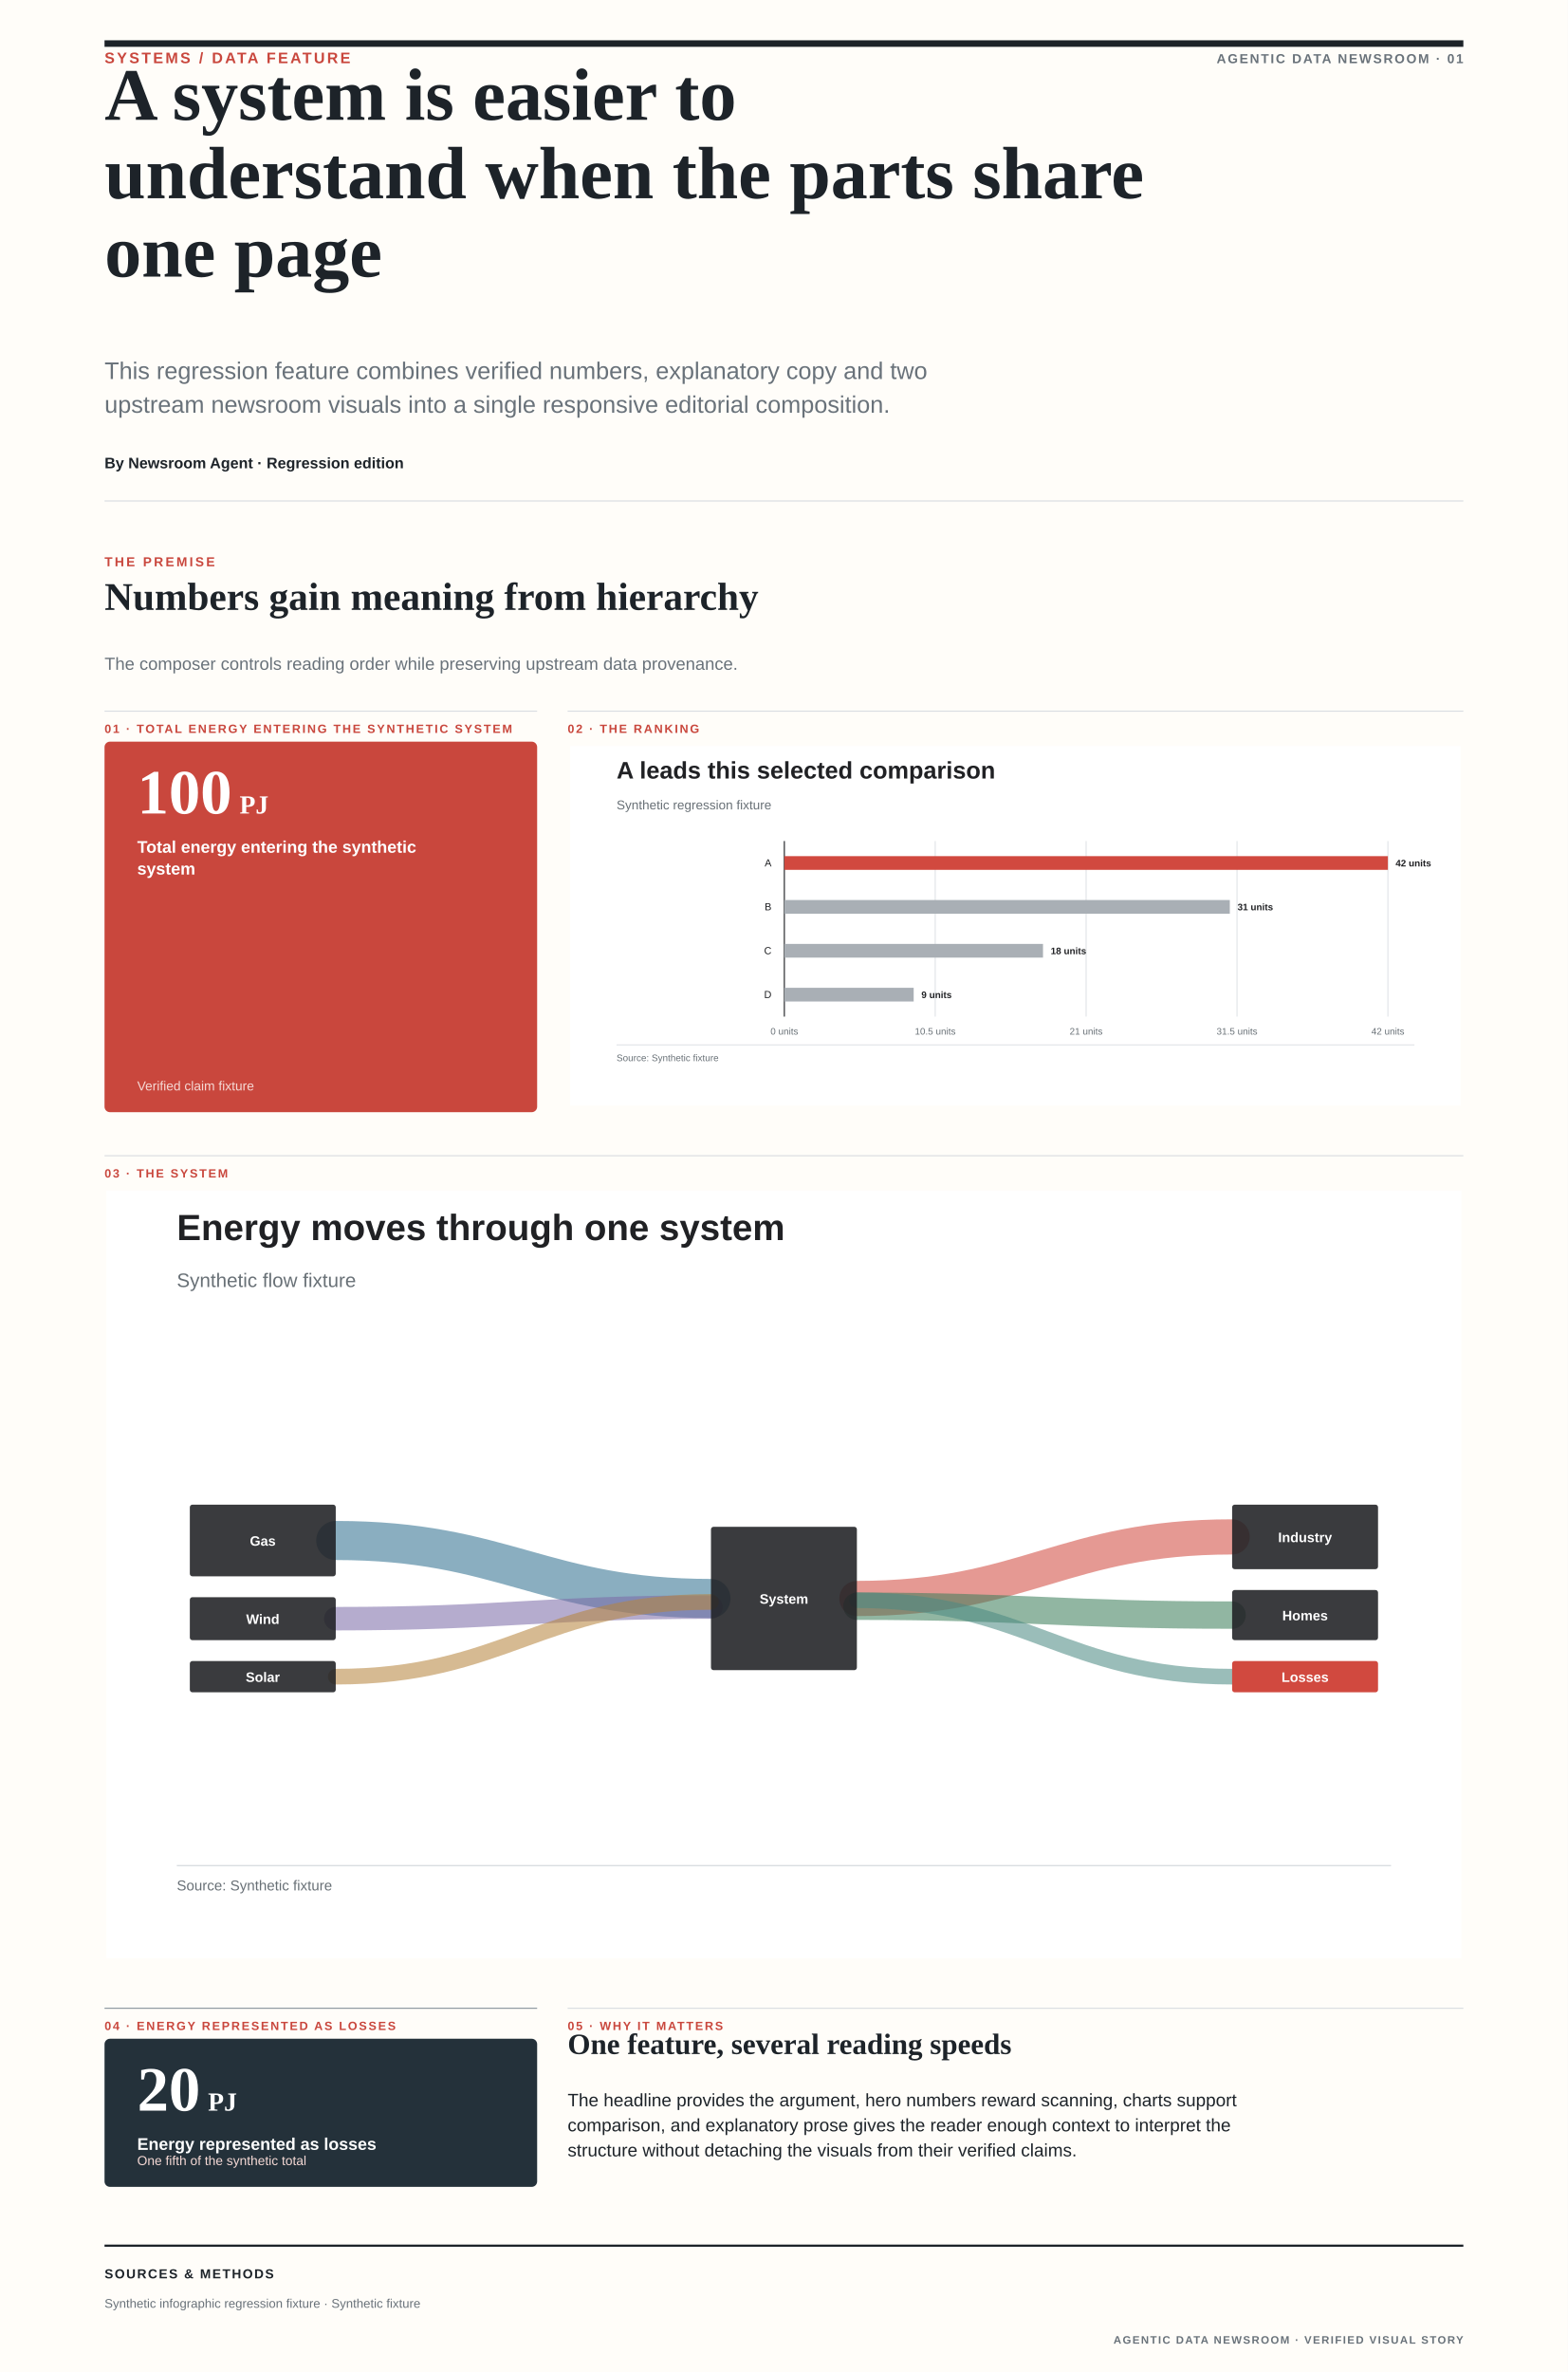
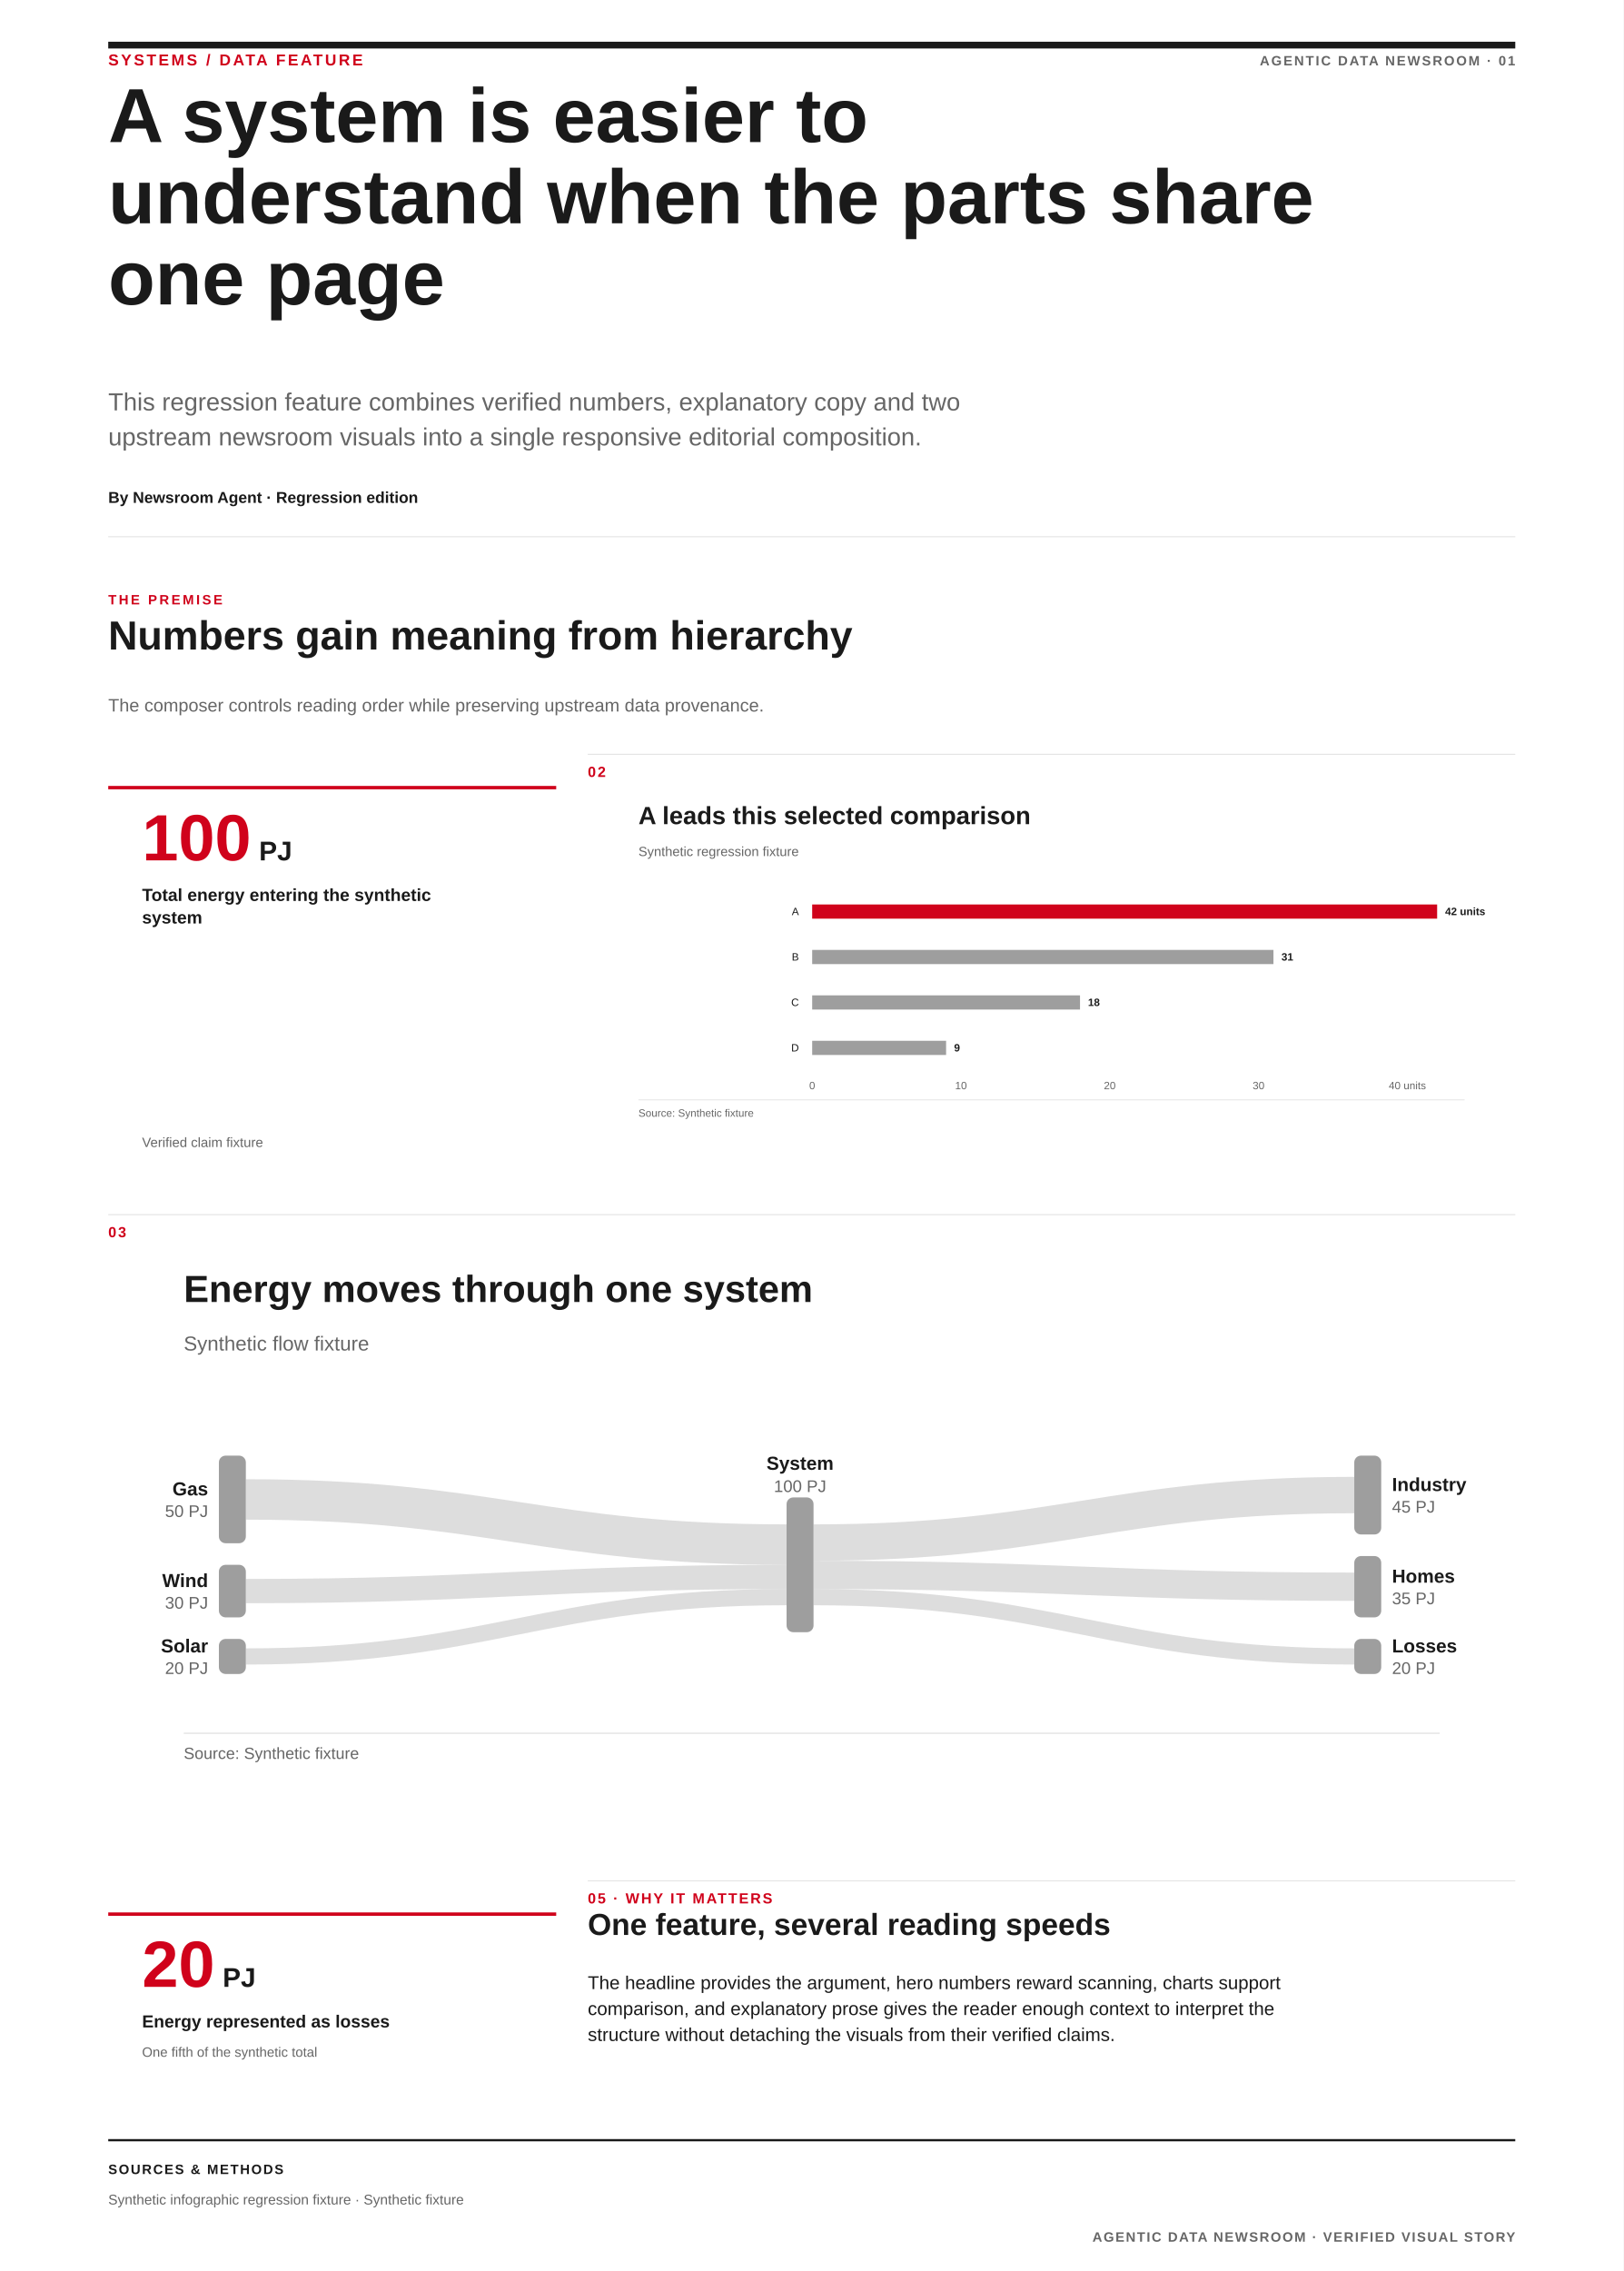
- <svg xmlns="http://www.w3.org/2000/svg" viewBox="0 0 1440 2178.031" role="img" aria-labelledby="info-title info-desc" data-infographic-version="1.0.0" data-viewport="desktop" data-layout-strategy="balanced">
-   <rect width="1440" height="2178.031" fill="#fffdf9" />
-   <line x1="96" y1="40" x2="1344" y2="40" stroke="#1d2329" stroke-width="6" />
-   <text x="96" y="58" font-family="Arial, Helvetica, sans-serif" font-size="14" font-weight="700" letter-spacing="2" fill="#c9473d">SYSTEMS / DATA FEATURE</text>
-   <text x="1344" y="58" text-anchor="end" font-family="Arial, Helvetica, sans-serif" font-size="12" font-weight="700" letter-spacing="1.5" fill="#69727a">AGENTIC DATA NEWSROOM · 01</text>
-   <text x="96" y="110" text-anchor="start" font-family="Georgia, 'Times New Roman', serif" font-size="68" font-weight="700" fill="#1d2329">A system is easier to</text>
-   <text x="96" y="182" text-anchor="start" font-family="Georgia, 'Times New Roman', serif" font-size="68" font-weight="700" fill="#1d2329">understand when the parts share</text>
-   <text x="96" y="254" text-anchor="start" font-family="Georgia, 'Times New Roman', serif" font-size="68" font-weight="700" fill="#1d2329">one page</text>
-   <text x="96" y="348" text-anchor="start" font-family="Arial, Helvetica, sans-serif" font-size="22" font-weight="400" fill="#69727a">This regression feature combines verified numbers, explanatory copy and two</text>
-   <text x="96" y="379" text-anchor="start" font-family="Arial, Helvetica, sans-serif" font-size="22" font-weight="400" fill="#69727a">upstream newsroom visuals into a single responsive editorial composition.</text>
-   <text x="96" y="430" font-family="Arial, Helvetica, sans-serif" font-size="14" font-weight="600" fill="#1d2329">By Newsroom Agent  ·  Regression edition</text>
-   <line x1="96" y1="460" x2="1344" y2="460" stroke="#d9dde1" stroke-width="1" />
-   <text x="96" y="520" font-family="Arial, Helvetica, sans-serif" font-size="12" font-weight="700" letter-spacing="2" fill="#c9473d">THE PREMISE</text>
-   <text x="96" y="560" text-anchor="start" font-family="Georgia, 'Times New Roman', serif" font-size="36" font-weight="700" fill="#1d2329">Numbers gain meaning from hierarchy</text>
-   <text x="96" y="615" text-anchor="start" font-family="Arial, Helvetica, sans-serif" font-size="16" font-weight="400" fill="#69727a">The composer controls reading order while preserving upstream data provenance.</text>
-   <line x1="96" y1="653" x2="493.333" y2="653" stroke="#d9dde1" stroke-width="1" />
-   <text x="96" y="673" font-family="Arial, Helvetica, sans-serif" font-size="11" font-weight="700" letter-spacing="1.5" fill="#c9473d">01 · TOTAL ENERGY ENTERING THE SYNTHETIC SYSTEM</text>
-   <rect data-role="hero-stat" data-module-id="stat-total" x="96" y="681" width="397.333" height="340.231" rx="5" fill="#c9473d" />
-   <text x="126" y="747" font-family="Georgia, 'Times New Roman', serif" font-size="58" font-weight="700" fill="#ffffff">100<tspan font-size="24" dx="7">PJ</tspan>
+ <svg xmlns="http://www.w3.org/2000/svg" viewBox="0 0 1440 2014.031" role="img" aria-labelledby="info-title info-desc" data-infographic-version="1.0.0" data-viewport="desktop" data-layout-strategy="balanced">
+   <rect width="1440" height="2014.031" fill="#FFFFFF" />
+   <line x1="96" y1="40" x2="1344" y2="40" stroke="#1A1A1A" stroke-width="6" />
+   <text x="96" y="58" font-family="'PingFang SC', 'Heiti SC', 'Noto Sans SC', 'Microsoft YaHei', Arial, Helvetica, sans-serif" font-size="14" font-weight="700" letter-spacing="2" fill="#D0021B">SYSTEMS / DATA FEATURE</text>
+   <text x="1344" y="58" text-anchor="end" font-family="'PingFang SC', 'Heiti SC', 'Noto Sans SC', 'Microsoft YaHei', Arial, Helvetica, sans-serif" font-size="12" font-weight="700" letter-spacing="1.5" fill="#666666">AGENTIC DATA NEWSROOM · 01</text>
+   <text x="96" y="126" text-anchor="start" font-family="'PingFang SC', 'Heiti SC', 'Noto Sans SC', 'Microsoft YaHei', Arial, Helvetica, sans-serif" font-size="68" font-weight="700" fill="#1A1A1A">A system is easier to</text>
+   <text x="96" y="198" text-anchor="start" font-family="'PingFang SC', 'Heiti SC', 'Noto Sans SC', 'Microsoft YaHei', Arial, Helvetica, sans-serif" font-size="68" font-weight="700" fill="#1A1A1A">understand when the parts share</text>
+   <text x="96" y="270" text-anchor="start" font-family="'PingFang SC', 'Heiti SC', 'Noto Sans SC', 'Microsoft YaHei', Arial, Helvetica, sans-serif" font-size="68" font-weight="700" fill="#1A1A1A">one page</text>
+   <text x="96" y="364" text-anchor="start" font-family="'PingFang SC', 'Heiti SC', 'Noto Sans SC', 'Microsoft YaHei', Arial, Helvetica, sans-serif" font-size="22" font-weight="400" fill="#666666">This regression feature combines verified numbers, explanatory copy and two</text>
+   <text x="96" y="395" text-anchor="start" font-family="'PingFang SC', 'Heiti SC', 'Noto Sans SC', 'Microsoft YaHei', Arial, Helvetica, sans-serif" font-size="22" font-weight="400" fill="#666666">upstream newsroom visuals into a single responsive editorial composition.</text>
+   <text x="96" y="446" font-family="'PingFang SC', 'Heiti SC', 'Noto Sans SC', 'Microsoft YaHei', Arial, Helvetica, sans-serif" font-size="14" font-weight="600" fill="#1A1A1A">By Newsroom Agent  ·  Regression edition</text>
+   <line x1="96" y1="476" x2="1344" y2="476" stroke="#E5E5E5" stroke-width="1" />
+   <text x="96" y="536" font-family="'PingFang SC', 'Heiti SC', 'Noto Sans SC', 'Microsoft YaHei', Arial, Helvetica, sans-serif" font-size="12" font-weight="700" letter-spacing="2" fill="#D0021B">THE PREMISE</text>
+   <text x="96" y="576" text-anchor="start" font-family="'PingFang SC', 'Heiti SC', 'Noto Sans SC', 'Microsoft YaHei', Arial, Helvetica, sans-serif" font-size="36" font-weight="700" fill="#1A1A1A">Numbers gain meaning from hierarchy</text>
+   <text x="96" y="631" text-anchor="start" font-family="'PingFang SC', 'Heiti SC', 'Noto Sans SC', 'Microsoft YaHei', Arial, Helvetica, sans-serif" font-size="16" font-weight="400" fill="#666666">The composer controls reading order while preserving upstream data provenance.</text>
+   <rect data-role="hero-stat" data-module-id="stat-total" x="96" y="697" width="397.333" height="3" fill="#D0021B" />
+   <text x="126" y="763" font-family="'PingFang SC', 'Heiti SC', 'Noto Sans SC', 'Microsoft YaHei', Arial, Helvetica, sans-serif" font-size="58" font-weight="700" fill="#D0021B">100<tspan font-size="24" dx="7" fill="#1A1A1A">PJ</tspan>
  </text>
-   <text x="126" y="783" text-anchor="start" font-family="Arial, Helvetica, sans-serif" font-size="15.5" font-weight="700" fill="#ffffff">Total energy entering the synthetic</text>
-   <text x="126" y="803" text-anchor="start" font-family="Arial, Helvetica, sans-serif" font-size="15.5" font-weight="700" fill="#ffffff">system</text>
-   <text x="126" y="1001.231" text-anchor="start" font-family="Arial, Helvetica, sans-serif" font-size="12" font-weight="400" fill="#f5d9d5">Verified claim fixture</text>
-   <line x1="521.333" y1="653" x2="1344" y2="653" stroke="#d9dde1" stroke-width="1" />
-   <text x="521.333" y="673" font-family="Arial, Helvetica, sans-serif" font-size="11" font-weight="700" letter-spacing="1.5" fill="#c9473d">02 · THE RANKING</text>
-   <svg data-role="infographic-visual" data-module-id="bar" x="521.333" y="685" width="822.667" height="330.231" viewBox="0 0 1040 420" preserveAspectRatio="xMidYMin meet">
-     <rect width="1040" height="420" fill="#ffffff" />
-     <text x="54" y="38" text-anchor="start" font-family="Arial, Helvetica, sans-serif" font-size="28" font-weight="700" fill="#202124">A leads this selected comparison</text>
-     <text x="54" y="74" text-anchor="start" font-family="Arial, Helvetica, sans-serif" font-size="15" font-weight="400" fill="#687076">Synthetic regression fixture</text>
-     <line x1="250" y1="111" x2="250" y2="316" stroke="#d9dde1" stroke-width="1" />
-     <text x="250" y="337" text-anchor="middle" font-family="Arial, Helvetica, sans-serif" font-size="11" fill="#687076">0 units</text>
-     <line x1="426.25" y1="111" x2="426.25" y2="316" stroke="#d9dde1" stroke-width="1" />
-     <text x="426.25" y="337" text-anchor="middle" font-family="Arial, Helvetica, sans-serif" font-size="11" fill="#687076">10.5 units</text>
-     <line x1="602.5" y1="111" x2="602.5" y2="316" stroke="#d9dde1" stroke-width="1" />
-     <text x="602.5" y="337" text-anchor="middle" font-family="Arial, Helvetica, sans-serif" font-size="11" fill="#687076">21 units</text>
-     <line x1="778.75" y1="111" x2="778.75" y2="316" stroke="#d9dde1" stroke-width="1" />
-     <text x="778.75" y="337" text-anchor="middle" font-family="Arial, Helvetica, sans-serif" font-size="11" fill="#687076">31.5 units</text>
-     <line x1="955" y1="111" x2="955" y2="316" stroke="#d9dde1" stroke-width="1" />
-     <text x="955" y="337" text-anchor="middle" font-family="Arial, Helvetica, sans-serif" font-size="11" fill="#687076">42 units</text>
-     <line x1="250" y1="111" x2="250" y2="316" stroke="#202124" stroke-width="1.2" />
-     <text x="235" y="140.625" text-anchor="end" font-family="Arial, Helvetica, sans-serif" font-size="12" fill="#202124">A</text>
-     <rect x="250" y="128.625" width="705" height="16" fill="#d1493f" />
-     <text x="964" y="140.625" text-anchor="start" font-family="Arial, Helvetica, sans-serif" font-size="11" font-weight="600" fill="#202124">42 units</text>
-     <text x="235" y="191.875" text-anchor="end" font-family="Arial, Helvetica, sans-serif" font-size="12" fill="#202124">B</text>
-     <rect x="250" y="179.875" width="520.357" height="16" fill="#a9afb5" />
-     <text x="779.357" y="191.875" text-anchor="start" font-family="Arial, Helvetica, sans-serif" font-size="11" font-weight="600" fill="#202124">31 units</text>
-     <text x="235" y="243.125" text-anchor="end" font-family="Arial, Helvetica, sans-serif" font-size="12" fill="#202124">C</text>
-     <rect x="250" y="231.125" width="302.143" height="16" fill="#a9afb5" />
-     <text x="561.143" y="243.125" text-anchor="start" font-family="Arial, Helvetica, sans-serif" font-size="11" font-weight="600" fill="#202124">18 units</text>
-     <text x="235" y="294.375" text-anchor="end" font-family="Arial, Helvetica, sans-serif" font-size="12" fill="#202124">D</text>
-     <rect x="250" y="282.375" width="151.071" height="16" fill="#a9afb5" />
-     <text x="410.071" y="294.375" text-anchor="start" font-family="Arial, Helvetica, sans-serif" font-size="11" font-weight="600" fill="#202124">9 units</text>
-     <line x1="54" y1="349" x2="986" y2="349" stroke="#d9dde1" stroke-width="1" />
-     <text x="54" y="368" text-anchor="start" font-family="Arial, Helvetica, sans-serif" font-size="11" font-weight="400" fill="#687076">Source: Synthetic fixture</text>
+   <text x="126" y="799" text-anchor="start" font-family="'PingFang SC', 'Heiti SC', 'Noto Sans SC', 'Microsoft YaHei', Arial, Helvetica, sans-serif" font-size="15.5" font-weight="700" fill="#1A1A1A">Total energy entering the synthetic</text>
+   <text x="126" y="819" text-anchor="start" font-family="'PingFang SC', 'Heiti SC', 'Noto Sans SC', 'Microsoft YaHei', Arial, Helvetica, sans-serif" font-size="15.5" font-weight="700" fill="#1A1A1A">system</text>
+   <text x="126" y="1017.231" text-anchor="start" font-family="'PingFang SC', 'Heiti SC', 'Noto Sans SC', 'Microsoft YaHei', Arial, Helvetica, sans-serif" font-size="12" font-weight="400" fill="#666666">Verified claim fixture</text>
+   <rect data-role="hero-stat" data-module-id="stat-total" x="96" y="1036.231" width="1" height="1" fill="none" />
+   <line x1="521.333" y1="669" x2="1344" y2="669" stroke="#E5E5E5" stroke-width="1" />
+   <text x="521.333" y="689" font-family="'PingFang SC', 'Heiti SC', 'Noto Sans SC', 'Microsoft YaHei', Arial, Helvetica, sans-serif" font-size="13" font-weight="700" letter-spacing="1.5" fill="#D0021B">02</text>
+   <svg data-role="infographic-visual" data-module-id="bar" x="521.333" y="701" width="822.667" height="330.231" viewBox="0 0 1040 420" preserveAspectRatio="xMidYMin meet">
+     <rect width="1040" height="420" fill="#FFFFFF" />
+     <text x="54" y="38" text-anchor="start" font-family="'PingFang SC', 'Heiti SC', 'Noto Sans SC', 'Microsoft YaHei', Arial, Helvetica, sans-serif" font-size="28" font-weight="700" fill="#1A1A1A">A leads this selected comparison</text>
+     <text x="54" y="74" text-anchor="start" font-family="'PingFang SC', 'Heiti SC', 'Noto Sans SC', 'Microsoft YaHei', Arial, Helvetica, sans-serif" font-size="15" font-weight="400" fill="#666666">Synthetic regression fixture</text>
+     <text x="250" y="337" text-anchor="middle" font-family="'PingFang SC', 'Heiti SC', 'Noto Sans SC', 'Microsoft YaHei', Arial, Helvetica, sans-serif" font-size="12" fill="#666666">0</text>
+     <text x="417.857" y="337" text-anchor="middle" font-family="'PingFang SC', 'Heiti SC', 'Noto Sans SC', 'Microsoft YaHei', Arial, Helvetica, sans-serif" font-size="12" fill="#666666">10</text>
+     <text x="585.714" y="337" text-anchor="middle" font-family="'PingFang SC', 'Heiti SC', 'Noto Sans SC', 'Microsoft YaHei', Arial, Helvetica, sans-serif" font-size="12" fill="#666666">20</text>
+     <text x="753.571" y="337" text-anchor="middle" font-family="'PingFang SC', 'Heiti SC', 'Noto Sans SC', 'Microsoft YaHei', Arial, Helvetica, sans-serif" font-size="12" fill="#666666">30</text>
+     <text x="921.429" y="337" text-anchor="middle" font-family="'PingFang SC', 'Heiti SC', 'Noto Sans SC', 'Microsoft YaHei', Arial, Helvetica, sans-serif" font-size="12" fill="#666666">40 units</text>
+     <text x="235" y="140.625" text-anchor="end" font-family="'PingFang SC', 'Heiti SC', 'Noto Sans SC', 'Microsoft YaHei', Arial, Helvetica, sans-serif" font-size="12" fill="#1A1A1A">A</text>
+     <rect data-role="data-bar" x="250" y="128.625" width="705" height="16" fill="#D0021B" />
+     <text x="964" y="140.625" text-anchor="start" font-family="'PingFang SC', 'Heiti SC', 'Noto Sans SC', 'Microsoft YaHei', Arial, Helvetica, sans-serif" font-size="12" font-weight="600" fill="#1A1A1A">42 units</text>
+     <text x="235" y="191.875" text-anchor="end" font-family="'PingFang SC', 'Heiti SC', 'Noto Sans SC', 'Microsoft YaHei', Arial, Helvetica, sans-serif" font-size="12" fill="#1A1A1A">B</text>
+     <rect data-role="data-bar" x="250" y="179.875" width="520.357" height="16" fill="#9E9E9E" />
+     <text x="779.357" y="191.875" text-anchor="start" font-family="'PingFang SC', 'Heiti SC', 'Noto Sans SC', 'Microsoft YaHei', Arial, Helvetica, sans-serif" font-size="12" font-weight="600" fill="#1A1A1A">31</text>
+     <text x="235" y="243.125" text-anchor="end" font-family="'PingFang SC', 'Heiti SC', 'Noto Sans SC', 'Microsoft YaHei', Arial, Helvetica, sans-serif" font-size="12" fill="#1A1A1A">C</text>
+     <rect data-role="data-bar" x="250" y="231.125" width="302.143" height="16" fill="#9E9E9E" />
+     <text x="561.143" y="243.125" text-anchor="start" font-family="'PingFang SC', 'Heiti SC', 'Noto Sans SC', 'Microsoft YaHei', Arial, Helvetica, sans-serif" font-size="12" font-weight="600" fill="#1A1A1A">18</text>
+     <text x="235" y="294.375" text-anchor="end" font-family="'PingFang SC', 'Heiti SC', 'Noto Sans SC', 'Microsoft YaHei', Arial, Helvetica, sans-serif" font-size="12" fill="#1A1A1A">D</text>
+     <rect data-role="data-bar" x="250" y="282.375" width="151.071" height="16" fill="#9E9E9E" />
+     <text x="410.071" y="294.375" text-anchor="start" font-family="'PingFang SC', 'Heiti SC', 'Noto Sans SC', 'Microsoft YaHei', Arial, Helvetica, sans-serif" font-size="12" font-weight="600" fill="#1A1A1A">9</text>
+     <line x1="54" y1="349" x2="986" y2="349" stroke="#E5E5E5" stroke-width="1" />
+     <text x="54" y="368" text-anchor="start" font-family="'PingFang SC', 'Heiti SC', 'Noto Sans SC', 'Microsoft YaHei', Arial, Helvetica, sans-serif" font-size="12" font-weight="400" fill="#666666">Source: Synthetic fixture</text>
  </svg>
-   <line x1="96" y1="1061.231" x2="1344" y2="1061.231" stroke="#d9dde1" stroke-width="1" />
-   <text x="96" y="1081.231" font-family="Arial, Helvetica, sans-serif" font-size="11" font-weight="700" letter-spacing="1.5" fill="#c9473d">03 · THE SYSTEM</text>
-   <svg data-role="infographic-visual" data-module-id="flow" x="96" y="1093.231" width="1248" height="704.8" viewBox="0 0 1040 589" preserveAspectRatio="xMidYMin meet">
-     <rect width="1040" height="589" fill="#ffffff" />
-     <text x="54" y="38" text-anchor="start" font-family="Arial, Helvetica, sans-serif" font-size="28" font-weight="700" fill="#202124">Energy moves through one system</text>
-     <text x="54" y="74" text-anchor="start" font-family="Arial, Helvetica, sans-serif" font-size="15" font-weight="400" fill="#687076">Synthetic flow fixture</text>
-     <path data-role="flow-hit" data-flow-key="Gas→System" d="M176,268.5 C305.6,268.5 334.4,313 464,313" fill="none" stroke="transparent" stroke-width="75" stroke-linecap="round" pointer-events="stroke" />
-     <path data-role="flow-link" data-flow-key="Gas→System" d="M176,268.5 C305.6,268.5 334.4,313 464,313" fill="none" stroke="#2f6f8f" stroke-width="30" stroke-opacity="0.56" stroke-linecap="round" pointer-events="none" />
-     <path data-role="flow-hit" data-flow-key="System→Industry" d="M576,313 C705.6,313 734.4,265.75 864,265.75" fill="none" stroke="transparent" stroke-width="67.5" stroke-linecap="round" pointer-events="stroke" />
-     <path data-role="flow-link" data-flow-key="System→Industry" d="M576,313 C705.6,313 734.4,265.75 864,265.75" fill="none" stroke="#d1493f" stroke-width="27" stroke-opacity="0.56" stroke-linecap="round" pointer-events="none" />
-     <path data-role="flow-hit" data-flow-key="System→Homes" d="M576,318.94 C705.6,318.94 734.4,325.75 864,325.75" fill="none" stroke="transparent" stroke-width="52.5" stroke-linecap="round" pointer-events="stroke" />
-     <path data-role="flow-link" data-flow-key="System→Homes" d="M576,318.94 C705.6,318.94 734.4,325.75 864,325.75" fill="none" stroke="#3c7d5a" stroke-width="21" stroke-opacity="0.56" stroke-linecap="round" pointer-events="none" />
-     <path data-role="flow-hit" data-flow-key="Wind→System" d="M176,328.5 C305.6,328.5 334.4,319.6 464,319.6" fill="none" stroke="transparent" stroke-width="45" stroke-linecap="round" pointer-events="stroke" />
-     <path data-role="flow-link" data-flow-key="Wind→System" d="M176,328.5 C305.6,328.5 334.4,319.6 464,319.6" fill="none" stroke="#7b6ba8" stroke-width="18" stroke-opacity="0.56" stroke-linecap="round" pointer-events="none" />
-     <path data-role="flow-hit" data-flow-key="Solar→System" d="M176,373 C305.6,373 334.4,315.64 464,315.64" fill="none" stroke="transparent" stroke-width="30" stroke-linecap="round" pointer-events="stroke" />
-     <path data-role="flow-link" data-flow-key="Solar→System" d="M176,373 C305.6,373 334.4,315.64 464,315.64" fill="none" stroke="#b7843e" stroke-width="12" stroke-opacity="0.56" stroke-linecap="round" pointer-events="none" />
-     <path data-role="flow-hit" data-flow-key="System→Losses" d="M576,314.32 C705.6,314.32 734.4,373 864,373" fill="none" stroke="transparent" stroke-width="30" stroke-linecap="round" pointer-events="stroke" />
-     <path data-role="flow-link" data-flow-key="System→Losses" d="M576,314.32 C705.6,314.32 734.4,373 864,373" fill="none" stroke="#4c8a83" stroke-width="12" stroke-opacity="0.56" stroke-linecap="round" pointer-events="none" />
-     <rect data-role="flow-node" x="64" y="241" width="112" height="55" rx="2" fill="#202124" opacity="0.88" />
-     <text x="120" y="272.5" text-anchor="middle" font-family="Arial, Helvetica, sans-serif" font-size="10.5" font-weight="600" fill="#fff">Gas</text>
-     <rect data-role="flow-node" x="64" y="312" width="112" height="33" rx="2" fill="#202124" opacity="0.88" />
-     <text x="120" y="332.5" text-anchor="middle" font-family="Arial, Helvetica, sans-serif" font-size="10.5" font-weight="600" fill="#fff">Wind</text>
-     <rect data-role="flow-node" x="64" y="361" width="112" height="24" rx="2" fill="#202124" opacity="0.88" />
-     <text x="120" y="377" text-anchor="middle" font-family="Arial, Helvetica, sans-serif" font-size="10.5" font-weight="600" fill="#fff">Solar</text>
-     <rect data-role="flow-node" x="464" y="258" width="112" height="110" rx="2" fill="#202124" opacity="0.88" />
-     <text x="520" y="317" text-anchor="middle" font-family="Arial, Helvetica, sans-serif" font-size="10.5" font-weight="600" fill="#fff">System</text>
-     <rect data-role="flow-node" x="864" y="241" width="112" height="49.5" rx="2" fill="#202124" opacity="0.88" />
-     <text x="920" y="269.75" text-anchor="middle" font-family="Arial, Helvetica, sans-serif" font-size="10.5" font-weight="600" fill="#fff">Industry</text>
-     <rect data-role="flow-node" x="864" y="306.5" width="112" height="38.5" rx="2" fill="#202124" opacity="0.88" />
-     <text x="920" y="329.75" text-anchor="middle" font-family="Arial, Helvetica, sans-serif" font-size="10.5" font-weight="600" fill="#fff">Homes</text>
-     <rect data-role="flow-node" x="864" y="361" width="112" height="24" rx="2" fill="#d1493f" opacity="1" />
-     <text x="920" y="377" text-anchor="middle" font-family="Arial, Helvetica, sans-serif" font-size="10.5" font-weight="600" fill="#fff">Losses</text>
-     <line x1="54" y1="518" x2="986" y2="518" stroke="#d9dde1" stroke-width="1" />
-     <text x="54" y="537" text-anchor="start" font-family="Arial, Helvetica, sans-serif" font-size="11" font-weight="400" fill="#687076">Source: Synthetic fixture</text>
+   <line x1="96" y1="1077.231" x2="1344" y2="1077.231" stroke="#E5E5E5" stroke-width="1" />
+   <text x="96" y="1097.231" font-family="'PingFang SC', 'Heiti SC', 'Noto Sans SC', 'Microsoft YaHei', Arial, Helvetica, sans-serif" font-size="13" font-weight="700" letter-spacing="1.5" fill="#D0021B">03</text>
+   <svg data-role="infographic-visual" data-module-id="flow" x="96" y="1109.231" width="1248" height="512.8" viewBox="0 0 1040 429" preserveAspectRatio="xMidYMin meet">
+     <rect width="1040" height="429" fill="#FFFFFF" />
+     <text x="54" y="38" text-anchor="start" font-family="'PingFang SC', 'Heiti SC', 'Noto Sans SC', 'Microsoft YaHei', Arial, Helvetica, sans-serif" font-size="28" font-weight="700" fill="#1A1A1A">Energy moves through one system</text>
+     <text x="54" y="74" text-anchor="start" font-family="'PingFang SC', 'Heiti SC', 'Noto Sans SC', 'Microsoft YaHei', Arial, Helvetica, sans-serif" font-size="15" font-weight="400" fill="#666666">Synthetic flow fixture</text>
+     <path data-role="flow-hit" data-flow-key="Solar→System" d="M100.08,301 C280.638,301 320.762,257 501.32,257" fill="none" stroke="transparent" stroke-width="30" stroke-linecap="round" pointer-events="stroke" />
+     <path data-role="flow-link" data-flow-key="Solar→System" d="M100.08,301 C280.638,301 320.762,257 501.32,257" fill="none" stroke="#9E9E9E" stroke-width="12" stroke-opacity="0.35" stroke-linecap="butt" pointer-events="none" />
+     <path data-role="flow-hit" data-flow-key="Wind→System" d="M100.08,252.5 C280.638,252.5 320.762,242 501.32,242" fill="none" stroke="transparent" stroke-width="45" stroke-linecap="round" pointer-events="stroke" />
+     <path data-role="flow-link" data-flow-key="Wind→System" d="M100.08,252.5 C280.638,252.5 320.762,242 501.32,242" fill="none" stroke="#9E9E9E" stroke-width="18" stroke-opacity="0.35" stroke-linecap="butt" pointer-events="none" />
+     <path data-role="flow-hit" data-flow-key="Gas→System" d="M100.08,184.5 C280.638,184.5 320.762,218 501.32,218" fill="none" stroke="transparent" stroke-width="75" stroke-linecap="round" pointer-events="stroke" />
+     <path data-role="flow-link" data-flow-key="Gas→System" d="M100.08,184.5 C280.638,184.5 320.762,218 501.32,218" fill="none" stroke="#9E9E9E" stroke-width="30" stroke-opacity="0.35" stroke-linecap="butt" pointer-events="none" />
+     <path data-role="flow-hit" data-flow-key="System→Homes" d="M521.32,240.5 C701.878,240.5 742.002,249.25 922.56,249.25" fill="none" stroke="transparent" stroke-width="52.5" stroke-linecap="round" pointer-events="stroke" />
+     <path data-role="flow-link" data-flow-key="System→Homes" d="M521.32,240.5 C701.878,240.5 742.002,249.25 922.56,249.25" fill="none" stroke="#9E9E9E" stroke-width="21" stroke-opacity="0.35" stroke-linecap="butt" pointer-events="none" />
+     <path data-role="flow-hit" data-flow-key="System→Industry" d="M521.32,216.5 C701.878,216.5 742.002,181.25 922.56,181.25" fill="none" stroke="transparent" stroke-width="67.5" stroke-linecap="round" pointer-events="stroke" />
+     <path data-role="flow-link" data-flow-key="System→Industry" d="M521.32,216.5 C701.878,216.5 742.002,181.25 922.56,181.25" fill="none" stroke="#9E9E9E" stroke-width="27" stroke-opacity="0.35" stroke-linecap="butt" pointer-events="none" />
+     <path data-role="flow-hit" data-flow-key="System→Losses" d="M521.32,257 C701.878,257 742.002,301 922.56,301" fill="none" stroke="transparent" stroke-width="30" stroke-linecap="round" pointer-events="stroke" />
+     <path data-role="flow-link" data-flow-key="System→Losses" d="M521.32,257 C701.878,257 742.002,301 922.56,301" fill="none" stroke="#9E9E9E" stroke-width="12" stroke-opacity="0.35" stroke-linecap="butt" pointer-events="none" />
+     <rect data-role="flow-node" data-value="50" x="80.08" y="152" width="20" height="65" rx="5" fill="#9E9E9E" />
+     <text data-role="flow-node-label" x="72.08" y="181.5" text-anchor="end" font-family="'PingFang SC', 'Heiti SC', 'Noto Sans SC', 'Microsoft YaHei', Arial, Helvetica, sans-serif" font-size="14" font-weight="700" fill="#1A1A1A">Gas</text>
+     <text data-role="flow-node-value" x="72.08" y="197.5" text-anchor="end" font-family="'PingFang SC', 'Heiti SC', 'Noto Sans SC', 'Microsoft YaHei', Arial, Helvetica, sans-serif" font-size="12.5" fill="#666666">50 PJ</text>
+     <rect data-role="flow-node" data-value="30" x="80.08" y="233" width="20" height="39" rx="5" fill="#9E9E9E" />
+     <text data-role="flow-node-label" x="72.08" y="249.5" text-anchor="end" font-family="'PingFang SC', 'Heiti SC', 'Noto Sans SC', 'Microsoft YaHei', Arial, Helvetica, sans-serif" font-size="14" font-weight="700" fill="#1A1A1A">Wind</text>
+     <text data-role="flow-node-value" x="72.08" y="265.5" text-anchor="end" font-family="'PingFang SC', 'Heiti SC', 'Noto Sans SC', 'Microsoft YaHei', Arial, Helvetica, sans-serif" font-size="12.5" fill="#666666">30 PJ</text>
+     <rect data-role="flow-node" data-value="20" x="80.08" y="288" width="20" height="26" rx="5" fill="#9E9E9E" />
+     <text data-role="flow-node-label" x="72.08" y="298" text-anchor="end" font-family="'PingFang SC', 'Heiti SC', 'Noto Sans SC', 'Microsoft YaHei', Arial, Helvetica, sans-serif" font-size="14" font-weight="700" fill="#1A1A1A">Solar</text>
+     <text data-role="flow-node-value" x="72.08" y="314" text-anchor="end" font-family="'PingFang SC', 'Heiti SC', 'Noto Sans SC', 'Microsoft YaHei', Arial, Helvetica, sans-serif" font-size="12.5" fill="#666666">20 PJ</text>
+     <rect data-role="flow-node" data-value="100" x="501.32" y="183" width="20" height="100" rx="5" fill="#9E9E9E" />
+     <text data-role="flow-node-label" x="511.32" y="162.5" text-anchor="middle" font-family="'PingFang SC', 'Heiti SC', 'Noto Sans SC', 'Microsoft YaHei', Arial, Helvetica, sans-serif" font-size="14" font-weight="700" fill="#1A1A1A">System</text>
+     <text data-role="flow-node-value" x="511.32" y="179" text-anchor="middle" font-family="'PingFang SC', 'Heiti SC', 'Noto Sans SC', 'Microsoft YaHei', Arial, Helvetica, sans-serif" font-size="12.5" fill="#666666">100 PJ</text>
+     <rect data-role="flow-node" data-value="45" x="922.56" y="152" width="20" height="58.5" rx="5" fill="#9E9E9E" />
+     <text data-role="flow-node-label" x="950.56" y="178.25" text-anchor="start" font-family="'PingFang SC', 'Heiti SC', 'Noto Sans SC', 'Microsoft YaHei', Arial, Helvetica, sans-serif" font-size="14" font-weight="700" fill="#1A1A1A">Industry</text>
+     <text data-role="flow-node-value" x="950.56" y="194.25" text-anchor="start" font-family="'PingFang SC', 'Heiti SC', 'Noto Sans SC', 'Microsoft YaHei', Arial, Helvetica, sans-serif" font-size="12.5" fill="#666666">45 PJ</text>
+     <rect data-role="flow-node" data-value="35" x="922.56" y="226.5" width="20" height="45.5" rx="5" fill="#9E9E9E" />
+     <text data-role="flow-node-label" x="950.56" y="246.25" text-anchor="start" font-family="'PingFang SC', 'Heiti SC', 'Noto Sans SC', 'Microsoft YaHei', Arial, Helvetica, sans-serif" font-size="14" font-weight="700" fill="#1A1A1A">Homes</text>
+     <text data-role="flow-node-value" x="950.56" y="262.25" text-anchor="start" font-family="'PingFang SC', 'Heiti SC', 'Noto Sans SC', 'Microsoft YaHei', Arial, Helvetica, sans-serif" font-size="12.5" fill="#666666">35 PJ</text>
+     <rect data-role="flow-node" data-value="20" x="922.56" y="288" width="20" height="26" rx="5" fill="#9E9E9E" />
+     <text data-role="flow-node-label" x="950.56" y="298" text-anchor="start" font-family="'PingFang SC', 'Heiti SC', 'Noto Sans SC', 'Microsoft YaHei', Arial, Helvetica, sans-serif" font-size="14" font-weight="700" fill="#1A1A1A">Losses</text>
+     <text data-role="flow-node-value" x="950.56" y="314" text-anchor="start" font-family="'PingFang SC', 'Heiti SC', 'Noto Sans SC', 'Microsoft YaHei', Arial, Helvetica, sans-serif" font-size="12.5" fill="#666666">20 PJ</text>
+     <line x1="54" y1="358" x2="986" y2="358" stroke="#E5E5E5" stroke-width="1" />
+     <text x="54" y="377" text-anchor="start" font-family="'PingFang SC', 'Heiti SC', 'Noto Sans SC', 'Microsoft YaHei', Arial, Helvetica, sans-serif" font-size="12" font-weight="400" fill="#666666">Source: Synthetic fixture</text>
  </svg>
-   <line x1="96" y1="1844.031" x2="493.333" y2="1844.031" stroke="#8a959d" stroke-width="1" />
-   <text x="96" y="1864.031" font-family="Arial, Helvetica, sans-serif" font-size="11" font-weight="700" letter-spacing="1.5" fill="#c9473d">04 · ENERGY REPRESENTED AS LOSSES</text>
-   <rect data-role="hero-stat" data-module-id="stat-loss" x="96" y="1872.031" width="397.333" height="136" rx="5" fill="#24313a" />
-   <text x="126" y="1938.031" font-family="Georgia, 'Times New Roman', serif" font-size="58" font-weight="700" fill="#ffffff">20<tspan font-size="24" dx="7">PJ</tspan>
+   <rect data-role="hero-stat" data-module-id="stat-loss" x="96" y="1696.031" width="397.333" height="3" fill="#D0021B" />
+   <text x="126" y="1762.031" font-family="'PingFang SC', 'Heiti SC', 'Noto Sans SC', 'Microsoft YaHei', Arial, Helvetica, sans-serif" font-size="58" font-weight="700" fill="#D0021B">20<tspan font-size="24" dx="7" fill="#1A1A1A">PJ</tspan>
  </text>
-   <text x="126" y="1974.031" text-anchor="start" font-family="Arial, Helvetica, sans-serif" font-size="15.5" font-weight="700" fill="#ffffff">Energy represented as losses</text>
-   <text x="126" y="1988.031" text-anchor="start" font-family="Arial, Helvetica, sans-serif" font-size="12" font-weight="400" fill="#f5d9d5">One fifth of the synthetic total</text>
-   <line x1="521.333" y1="1844.031" x2="1344" y2="1844.031" stroke="#d9dde1" stroke-width="1" />
-   <text x="521.333" y="1864.031" font-family="Arial, Helvetica, sans-serif" font-size="11" font-weight="700" letter-spacing="1.5" fill="#c9473d">05 · WHY IT MATTERS</text>
-   <text x="521.333" y="1886.031" text-anchor="start" font-family="Georgia, 'Times New Roman', serif" font-size="27" font-weight="700" fill="#1d2329">One feature, several reading speeds</text>
-   <text x="521.333" y="1934.031" text-anchor="start" font-family="Arial, Helvetica, sans-serif" font-size="16.5" font-weight="400" fill="#1d2329">The headline provides the argument, hero numbers reward scanning, charts support</text>
-   <text x="521.333" y="1957.031" text-anchor="start" font-family="Arial, Helvetica, sans-serif" font-size="16.5" font-weight="400" fill="#1d2329">comparison, and explanatory prose gives the reader enough context to interpret the</text>
-   <text x="521.333" y="1980.031" text-anchor="start" font-family="Arial, Helvetica, sans-serif" font-size="16.5" font-weight="400" fill="#1d2329">structure without detaching the visuals from their verified claims.</text>
-   <line x1="96" y1="2062.031" x2="1344" y2="2062.031" stroke="#1d2329" stroke-width="2" />
-   <text x="96" y="2092.031" font-family="Arial, Helvetica, sans-serif" font-size="12" font-weight="700" letter-spacing="1.3" fill="#1d2329">SOURCES &amp; METHODS</text>
-   <text x="96" y="2119.031" text-anchor="start" font-family="Arial, Helvetica, sans-serif" font-size="11.5" font-weight="400" fill="#69727a">Synthetic infographic regression fixture · Synthetic fixture</text>
-   <text x="1344" y="2152.031" text-anchor="end" font-family="Arial, Helvetica, sans-serif" font-size="10" font-weight="700" letter-spacing="1.2" fill="#69727a">AGENTIC DATA NEWSROOM · VERIFIED VISUAL STORY</text>
-   <rect data-role="module-boundary" data-module-id="section-1" x="96" y="478" width="1248" height="135" fill="none" stroke="none" />
-   <rect data-role="module-boundary" data-module-id="stat-total" x="96" y="653" width="397.333" height="368.231" fill="none" stroke="none" />
-   <rect data-role="module-boundary" data-module-id="bar" x="521.333" y="653" width="822.667" height="368.231" fill="none" stroke="none" />
-   <rect data-role="module-boundary" data-module-id="flow" x="96" y="1061.231" width="1248" height="742.8" fill="none" stroke="none" />
-   <rect data-role="module-boundary" data-module-id="stat-loss" x="96" y="1844.031" width="397.333" height="164" fill="none" stroke="none" />
-   <rect data-role="module-boundary" data-module-id="text" x="521.333" y="1844.031" width="822.667" height="164" fill="none" stroke="none" />
+   <text x="126" y="1798.031" text-anchor="start" font-family="'PingFang SC', 'Heiti SC', 'Noto Sans SC', 'Microsoft YaHei', Arial, Helvetica, sans-serif" font-size="15.5" font-weight="700" fill="#1A1A1A">Energy represented as losses</text>
+   <text x="126" y="1824.031" text-anchor="start" font-family="'PingFang SC', 'Heiti SC', 'Noto Sans SC', 'Microsoft YaHei', Arial, Helvetica, sans-serif" font-size="12" font-weight="400" fill="#666666">One fifth of the synthetic total</text>
+   <rect data-role="hero-stat" data-module-id="stat-loss" x="96" y="1843.031" width="1" height="1" fill="none" />
+   <line x1="521.333" y1="1668.031" x2="1344" y2="1668.031" stroke="#E5E5E5" stroke-width="1" />
+   <text x="521.333" y="1688.031" font-family="'PingFang SC', 'Heiti SC', 'Noto Sans SC', 'Microsoft YaHei', Arial, Helvetica, sans-serif" font-size="13" font-weight="700" letter-spacing="1.5" fill="#D0021B">05 · WHY IT MATTERS</text>
+   <text x="521.333" y="1716.031" text-anchor="start" font-family="'PingFang SC', 'Heiti SC', 'Noto Sans SC', 'Microsoft YaHei', Arial, Helvetica, sans-serif" font-size="27" font-weight="700" fill="#1A1A1A">One feature, several reading speeds</text>
+   <text x="521.333" y="1764.031" text-anchor="start" font-family="'PingFang SC', 'Heiti SC', 'Noto Sans SC', 'Microsoft YaHei', Arial, Helvetica, sans-serif" font-size="16.5" font-weight="400" fill="#1A1A1A">The headline provides the argument, hero numbers reward scanning, charts support</text>
+   <text x="521.333" y="1787.031" text-anchor="start" font-family="'PingFang SC', 'Heiti SC', 'Noto Sans SC', 'Microsoft YaHei', Arial, Helvetica, sans-serif" font-size="16.5" font-weight="400" fill="#1A1A1A">comparison, and explanatory prose gives the reader enough context to interpret the</text>
+   <text x="521.333" y="1810.031" text-anchor="start" font-family="'PingFang SC', 'Heiti SC', 'Noto Sans SC', 'Microsoft YaHei', Arial, Helvetica, sans-serif" font-size="16.5" font-weight="400" fill="#1A1A1A">structure without detaching the visuals from their verified claims.</text>
+   <line x1="96" y1="1898.031" x2="1344" y2="1898.031" stroke="#1A1A1A" stroke-width="2" />
+   <text x="96" y="1928.031" font-family="'PingFang SC', 'Heiti SC', 'Noto Sans SC', 'Microsoft YaHei', Arial, Helvetica, sans-serif" font-size="12" font-weight="700" letter-spacing="1.3" fill="#1A1A1A">SOURCES &amp; METHODS</text>
+   <text x="96" y="1955.031" text-anchor="start" font-family="'PingFang SC', 'Heiti SC', 'Noto Sans SC', 'Microsoft YaHei', Arial, Helvetica, sans-serif" font-size="12.5" font-weight="400" fill="#666666">Synthetic infographic regression fixture · Synthetic fixture</text>
+   <text x="1344" y="1988.031" text-anchor="end" font-family="'PingFang SC', 'Heiti SC', 'Noto Sans SC', 'Microsoft YaHei', Arial, Helvetica, sans-serif" font-size="12" font-weight="700" letter-spacing="1.2" fill="#666666">AGENTIC DATA NEWSROOM · VERIFIED VISUAL STORY</text>
+   <rect data-role="module-boundary" data-module-id="section-1" x="96" y="494" width="1248" height="135" fill="none" stroke="none" />
+   <rect data-role="module-boundary" data-module-id="stat-total" x="96" y="669" width="397.333" height="368.231" fill="none" stroke="none" />
+   <rect data-role="module-boundary" data-module-id="bar" x="521.333" y="669" width="822.667" height="368.231" fill="none" stroke="none" />
+   <rect data-role="module-boundary" data-module-id="flow" x="96" y="1077.231" width="1248" height="550.8" fill="none" stroke="none" />
+   <rect data-role="module-boundary" data-module-id="stat-loss" x="96" y="1668.031" width="397.333" height="176" fill="none" stroke="none" />
+   <rect data-role="module-boundary" data-module-id="text" x="521.333" y="1668.031" width="822.667" height="176" fill="none" stroke="none" />
</svg>
